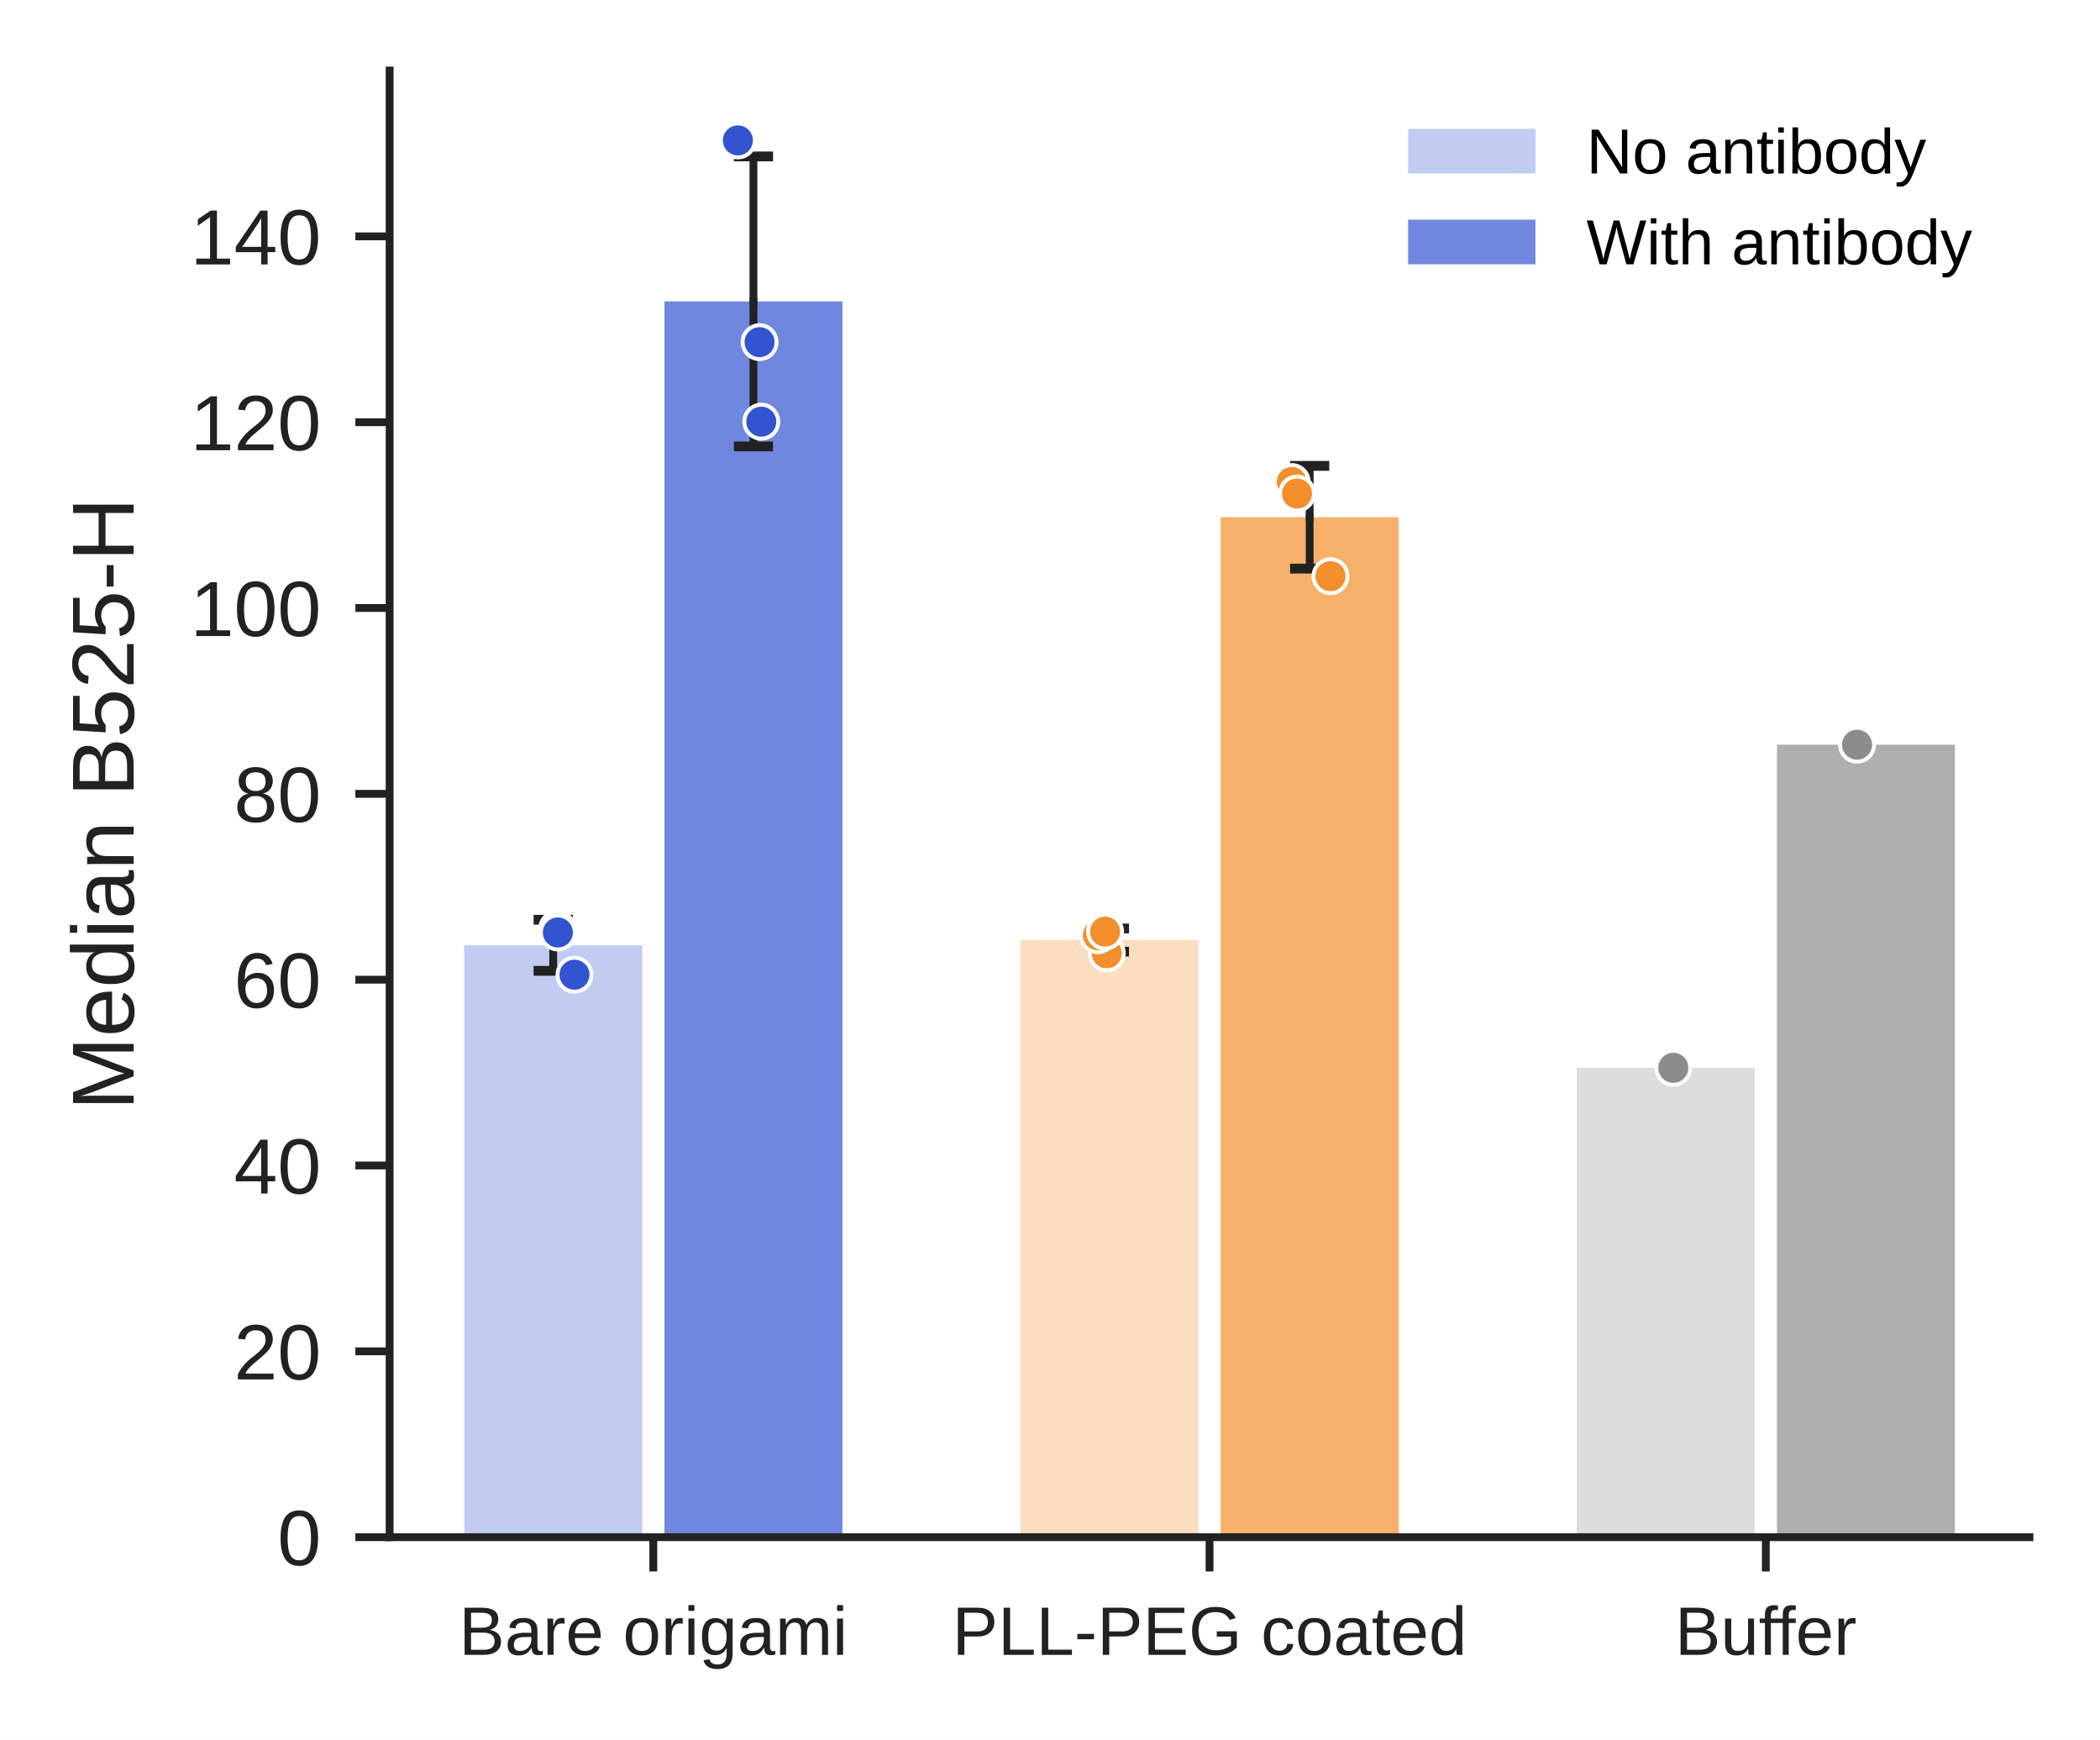
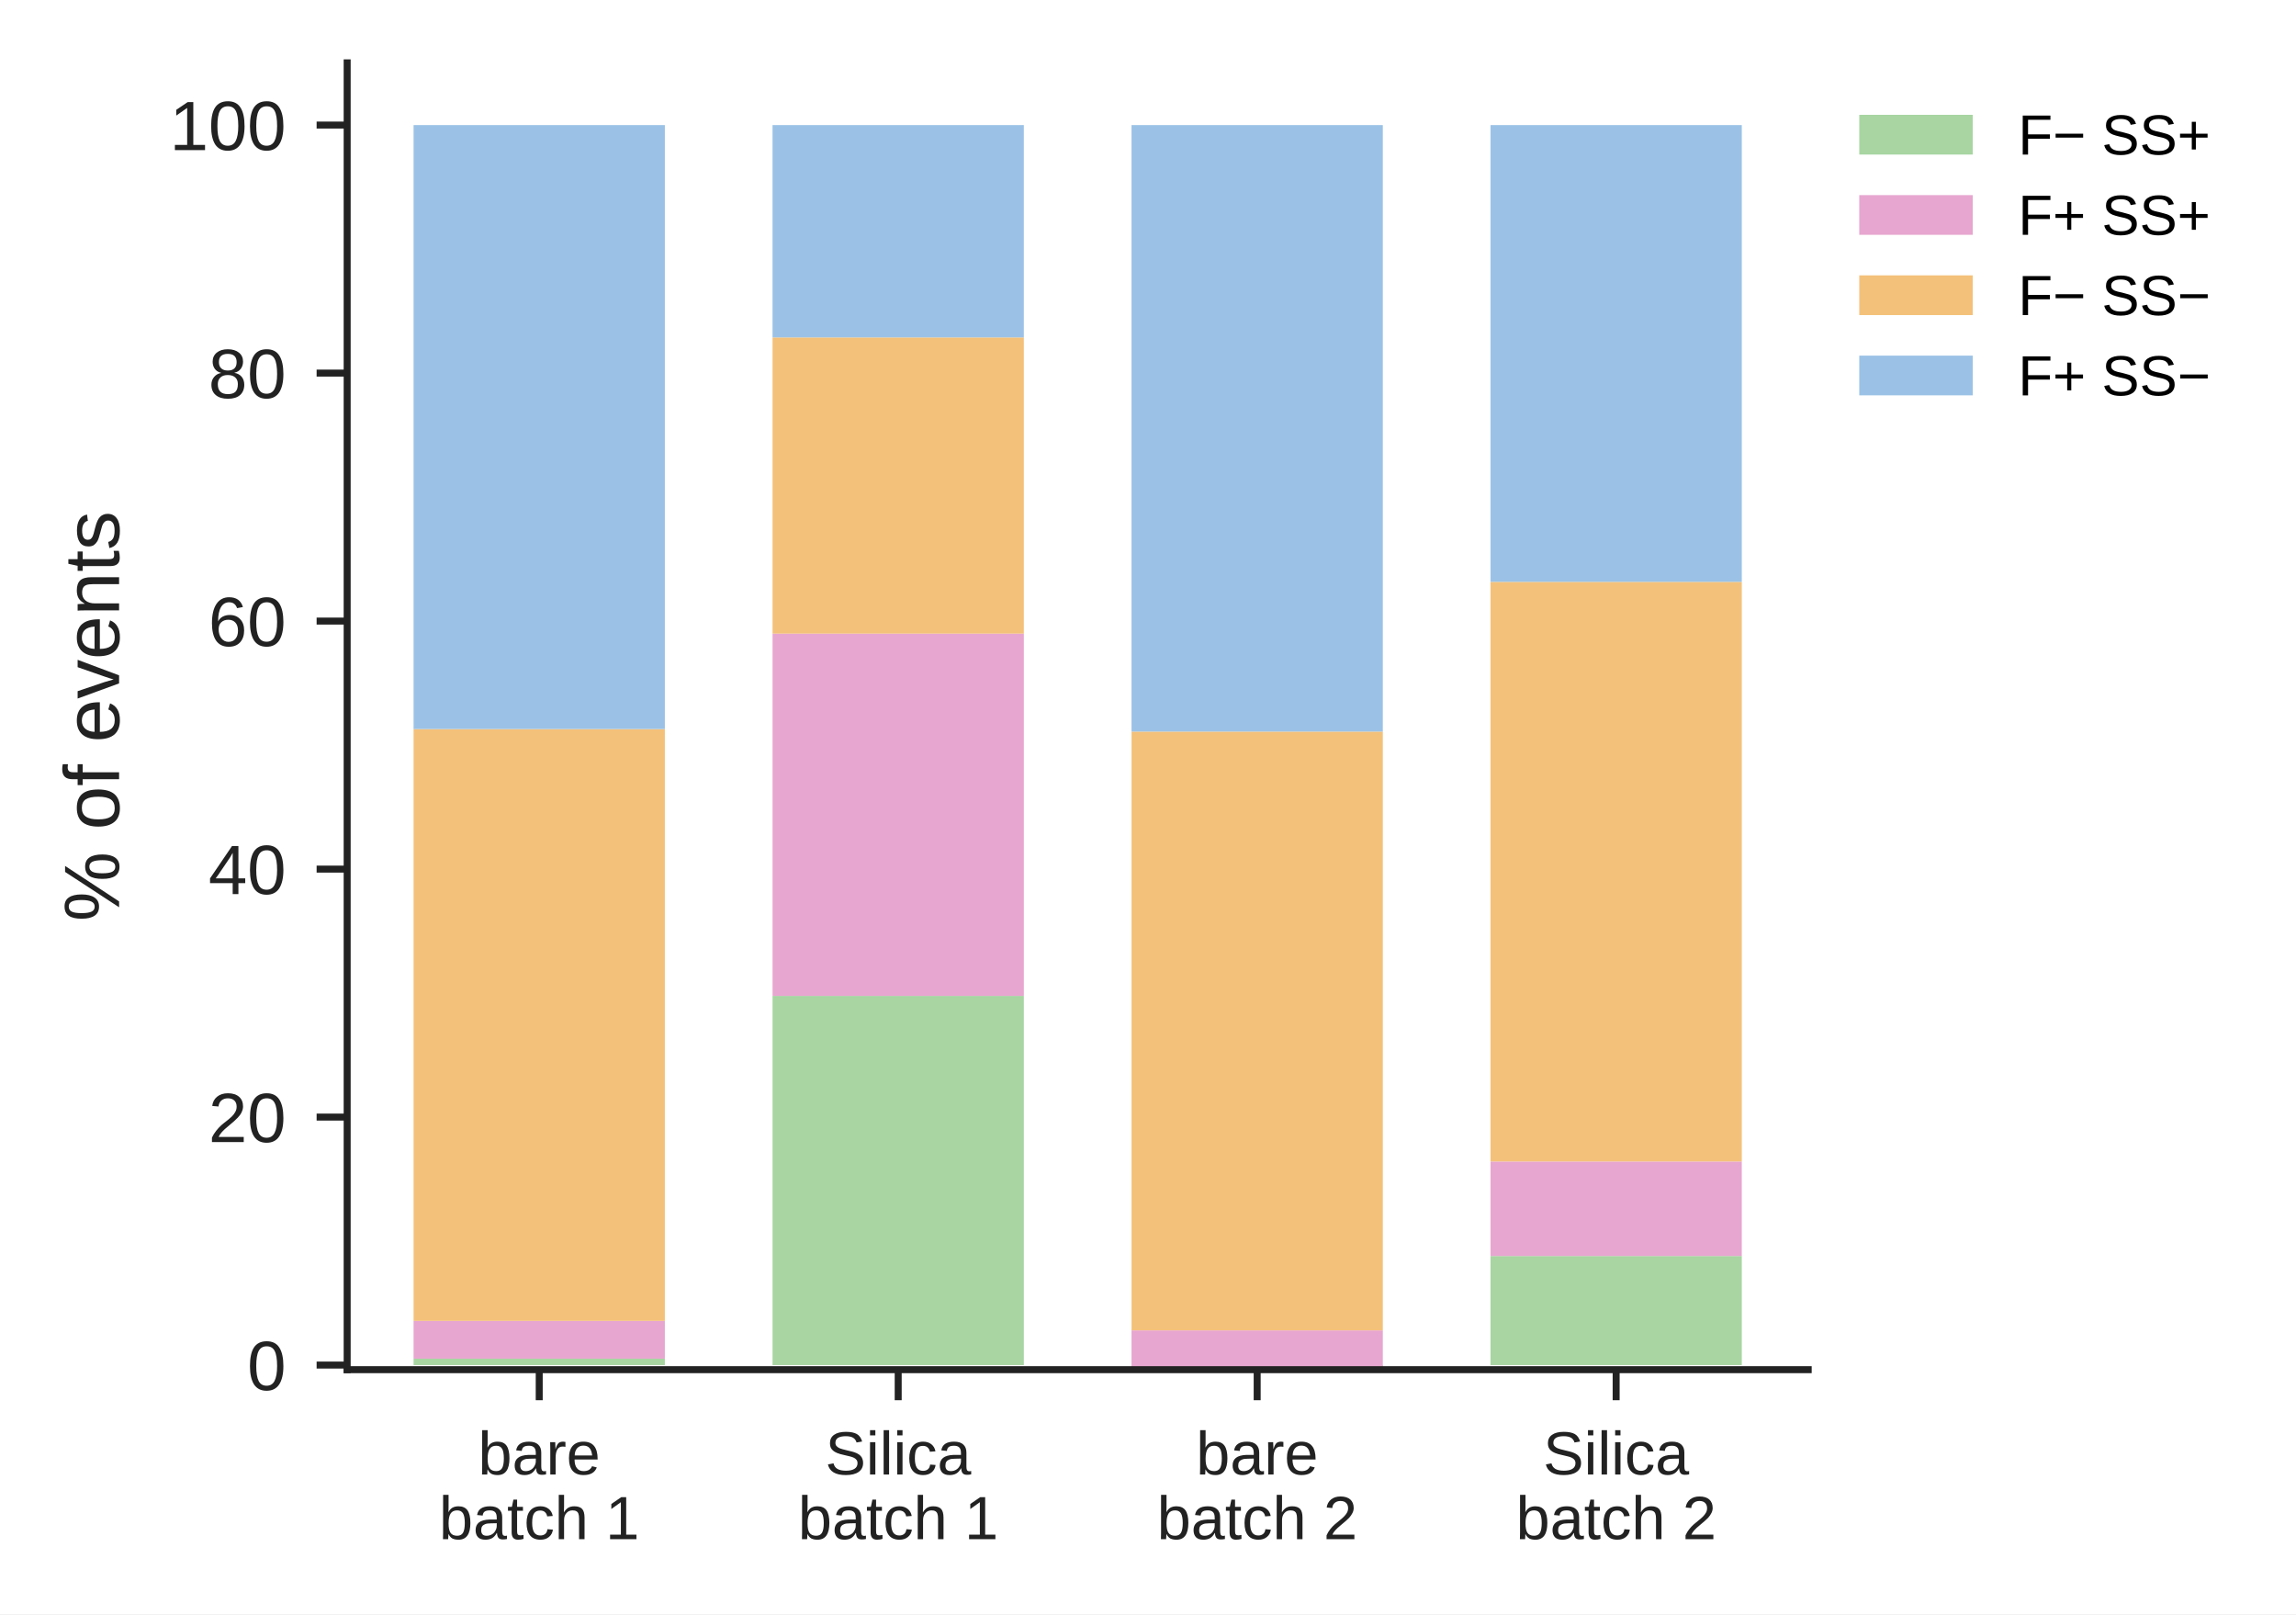
- <svg xmlns="http://www.w3.org/2000/svg" xmlns:xlink="http://www.w3.org/1999/xlink" width="214.377pt" height="177.572pt" viewBox="0 0 214.377 177.572" version="1.1">
+ <svg xmlns="http://www.w3.org/2000/svg" xmlns:xlink="http://www.w3.org/1999/xlink" width="263.067pt" height="184.894pt" viewBox="0 0 263.067 184.894" version="1.1">
  <defs>
    <style type="text/css">*{stroke-linejoin: round; stroke-linecap: butt}</style>
  </defs>
  <g id="figure_1">
    <g id="patch_1">
-       <path d="M 0 177.572  L 214.377 177.572  L 214.377 0  L 0 0  z " style="fill: #ffffff" />
+       <path d="M 0 184.894  L 263.067 184.894  L 263.067 0  L 0 0  z " style="fill: #ffffff" />
    </g>
    <g id="axes_1">
      <g id="patch_2">
        <path d="M 39.777 156.888  L 207.177 156.888  L 207.177 7.2  L 39.777 7.2  z " style="fill: #ffffff" />
      </g>
      <g id="patch_3">
-         <path d="M 47.386 156.888  L 65.557 156.888  L 65.557 96.478  L 47.386 96.478  z " clip-path="url(#pbd241d3cf5)" style="fill: #3354d1; opacity: 0.3" />
+         <path d="M 47.386 156.363  L 76.177 156.363  L 76.177 155.627  L 47.386 155.627  z " clip-path="url(#p389d6f78dd)" style="fill: #a8d5a2" />
      </g>
      <g id="patch_4">
-         <path d="M 67.828 156.888  L 85.999 156.888  L 85.999 30.762  L 67.828 30.762  z " clip-path="url(#pbd241d3cf5)" style="fill: #3354d1; opacity: 0.7" />
+         <path d="M 47.386 155.627  L 76.177 155.627  L 76.177 151.298  L 47.386 151.298  z " clip-path="url(#p389d6f78dd)" style="fill: #e7a6cf" />
      </g>
      <g id="patch_5">
-         <path d="M 104.17 156.888  L 122.341 156.888  L 122.341 95.946  L 104.17 95.946  z " clip-path="url(#pbd241d3cf5)" style="fill: #f28e2b; opacity: 0.3" />
+         <path d="M 47.386 151.298  L 76.177 151.298  L 76.177 83.511  L 47.386 83.511  z " clip-path="url(#p389d6f78dd)" style="fill: #f4c17a" />
      </g>
      <g id="patch_6">
-         <path d="M 124.613 156.888  L 142.784 156.888  L 142.784 52.792  L 124.613 52.792  z " clip-path="url(#pbd241d3cf5)" style="fill: #f28e2b; opacity: 0.7" />
+         <path d="M 47.386 83.511  L 76.177 83.511  L 76.177 14.328  L 47.386 14.328  z " clip-path="url(#p389d6f78dd)" style="fill: #9bc2e6" />
      </g>
      <g id="patch_7">
-         <path d="M 160.955 156.888  L 179.126 156.888  L 179.126 108.982  L 160.955 108.982  z " clip-path="url(#pbd241d3cf5)" style="fill: #8c8c8c; opacity: 0.3" />
+         <path d="M 88.516 156.363  L 117.307 156.363  L 117.307 114.074  L 88.516 114.074  z " clip-path="url(#p389d6f78dd)" style="fill: #a8d5a2" />
      </g>
      <g id="patch_8">
-         <path d="M 181.397 156.888  L 199.568 156.888  L 199.568 76.005  L 181.397 76.005  z " clip-path="url(#pbd241d3cf5)" style="fill: #8c8c8c; opacity: 0.7" />
+         <path d="M 88.516 114.074  L 117.307 114.074  L 117.307 72.575  L 88.516 72.575  z " clip-path="url(#p389d6f78dd)" style="fill: #e7a6cf" />
+       </g>
+       <g id="patch_9">
+         <path d="M 88.516 72.575  L 117.307 72.575  L 117.307 38.65  L 88.516 38.65  z " clip-path="url(#p389d6f78dd)" style="fill: #f4c17a" />
+       </g>
+       <g id="patch_10">
+         <path d="M 88.516 38.65  L 117.307 38.65  L 117.307 14.328  L 88.516 14.328  z " clip-path="url(#p389d6f78dd)" style="fill: #9bc2e6" />
+       </g>
+       <g id="patch_11">
+         <path d="M 129.647 156.363  L 158.438 156.363  L 158.438 156.888  L 129.647 156.888  z " clip-path="url(#p389d6f78dd)" style="fill: #a8d5a2" />
+       </g>
+       <g id="patch_12">
+         <path d="M 129.647 156.888  L 158.438 156.888  L 158.438 152.382  L 129.647 152.382  z " clip-path="url(#p389d6f78dd)" style="fill: #e7a6cf" />
+       </g>
+       <g id="patch_13">
+         <path d="M 129.647 152.382  L 158.438 152.382  L 158.438 83.798  L 129.647 83.798  z " clip-path="url(#p389d6f78dd)" style="fill: #f4c17a" />
+       </g>
+       <g id="patch_14">
+         <path d="M 129.647 83.798  L 158.438 83.798  L 158.438 14.328  L 129.647 14.328  z " clip-path="url(#p389d6f78dd)" style="fill: #9bc2e6" />
+       </g>
+       <g id="patch_15">
+         <path d="M 170.777 156.363  L 199.568 156.363  L 199.568 143.866  L 170.777 143.866  z " clip-path="url(#p389d6f78dd)" style="fill: #a8d5a2" />
+       </g>
+       <g id="patch_16">
+         <path d="M 170.777 143.866  L 199.568 143.866  L 199.568 133.041  L 170.777 133.041  z " clip-path="url(#p389d6f78dd)" style="fill: #e7a6cf" />
+       </g>
+       <g id="patch_17">
+         <path d="M 170.777 133.041  L 199.568 133.041  L 199.568 66.648  L 170.777 66.648  z " clip-path="url(#p389d6f78dd)" style="fill: #f4c17a" />
+       </g>
+       <g id="patch_18">
+         <path d="M 170.777 66.648  L 199.568 66.648  L 199.568 14.328  L 170.777 14.328  z " clip-path="url(#p389d6f78dd)" style="fill: #9bc2e6" />
      </g>
      <g id="matplotlib.axis_1">
        <g id="xtick_1">
          <g id="line2d_1">
            <defs>
-               <path id="m9f95436108" d="M 0 0  L 0 3.5  " style="stroke: #222222; stroke-width: 0.8" />
+               <path id="m135baf134a" d="M 0 0  L 0 3.5  " style="stroke: #222222; stroke-width: 0.8" />
            </defs>
            <g>
-               <use xlink:href="#m9f95436108" x="66.693" y="156.888" style="fill: #222222; stroke: #222222; stroke-width: 0.8" />
+               <use xlink:href="#m135baf134a" x="61.782" y="156.888" style="fill: #222222; stroke: #222222; stroke-width: 0.8" />
            </g>
          </g>
          <g id="text_1">
-             <text style="fill: #222222; font: 7px 'Arial'; text-anchor: middle" x="66.693" y="168.898" transform="rotate(-0 66.69277 168.8985)">Bare origami</text>
+             <text style="fill: #222222; font: 7px 'Arial'" transform="translate(54.77732 168.8985)">bare</text>
+             <text style="fill: #222222; font: 7px 'Arial'" transform="translate(50.3017 176.3023)">batch 1</text>
          </g>
        </g>
        <g id="xtick_2">
          <g id="line2d_2">
            <g>
-               <use xlink:href="#m9f95436108" x="123.477" y="156.888" style="fill: #222222; stroke: #222222; stroke-width: 0.8" />
+               <use xlink:href="#m135baf134a" x="102.912" y="156.888" style="fill: #222222; stroke: #222222; stroke-width: 0.8" />
            </g>
          </g>
          <g id="text_2">
-             <text style="fill: #222222; font: 7px 'Arial'; text-anchor: middle" x="123.477" y="168.898" transform="rotate(-0 123.477 168.8985)">PLL-PEG coated</text>
+             <text style="fill: #222222; font: 7px 'Arial'" transform="translate(94.54801 168.8985)">Silica</text>
+             <text style="fill: #222222; font: 7px 'Arial'" transform="translate(91.43192 176.3023)">batch 1</text>
          </g>
        </g>
        <g id="xtick_3">
          <g id="line2d_3">
            <g>
-               <use xlink:href="#m9f95436108" x="180.261" y="156.888" style="fill: #222222; stroke: #222222; stroke-width: 0.8" />
+               <use xlink:href="#m135baf134a" x="144.042" y="156.888" style="fill: #222222; stroke: #222222; stroke-width: 0.8" />
            </g>
          </g>
          <g id="text_3">
-             <text style="fill: #222222; font: 7px 'Arial'; text-anchor: middle" x="180.261" y="168.898" transform="rotate(-0 180.2613 168.8985)">Buffer</text>
+             <text style="fill: #222222; font: 7px 'Arial'" transform="translate(137.0378 168.8985)">bare</text>
+             <text style="fill: #222222; font: 7px 'Arial'" transform="translate(132.5621 176.3023)">batch 2</text>
+           </g>
+         </g>
+         <g id="xtick_4">
+           <g id="line2d_4">
+             <g>
+               <use xlink:href="#m135baf134a" x="185.172" y="156.888" style="fill: #222222; stroke: #222222; stroke-width: 0.8" />
+             </g>
+           </g>
+           <g id="text_4">
+             <text style="fill: #222222; font: 7px 'Arial'" transform="translate(176.8085 168.8985)">Silica</text>
+             <text style="fill: #222222; font: 7px 'Arial'" transform="translate(173.6924 176.3023)">batch 2</text>
          </g>
        </g>
      </g>
      <g id="matplotlib.axis_2">
        <g id="ytick_1">
-           <g id="line2d_4">
+           <g id="line2d_5">
            <defs>
-               <path id="mcd4721a53b" d="M 0 0  L -3.5 0  " style="stroke: #222222; stroke-width: 0.8" />
+               <path id="m6490bf82f8" d="M 0 0  L -3.5 0  " style="stroke: #222222; stroke-width: 0.8" />
            </defs>
            <g>
-               <use xlink:href="#mcd4721a53b" x="39.777" y="156.888" style="fill: #222222; stroke: #222222; stroke-width: 0.8" />
-             </g>
-           </g>
-           <g id="text_4">
-             <text style="fill: #222222; font: 8px 'Arial'; text-anchor: end" x="32.777" y="159.751" transform="rotate(-0 32.77703 159.7511)">0</text>
+               <use xlink:href="#m6490bf82f8" x="39.777" y="156.363" style="fill: #222222; stroke: #222222; stroke-width: 0.8" />
+             </g>
+           </g>
+           <g id="text_5">
+             <text style="fill: #222222; font: 8px 'Arial'; text-anchor: end" x="32.777" y="159.226" transform="rotate(-0 32.77703 159.2263)">0</text>
          </g>
        </g>
        <g id="ytick_2">
-           <g id="line2d_5">
-             <g>
-               <use xlink:href="#mcd4721a53b" x="39.777" y="137.922" style="fill: #222222; stroke: #222222; stroke-width: 0.8" />
-             </g>
-           </g>
-           <g id="text_5">
-             <text style="fill: #222222; font: 8px 'Arial'; text-anchor: end" x="32.777" y="140.785" transform="rotate(-0 32.77703 140.7848)">20</text>
+           <g id="line2d_6">
+             <g>
+               <use xlink:href="#m6490bf82f8" x="39.777" y="127.956" style="fill: #222222; stroke: #222222; stroke-width: 0.8" />
+             </g>
+           </g>
+           <g id="text_6">
+             <text style="fill: #222222; font: 8px 'Arial'; text-anchor: end" x="32.777" y="130.819" transform="rotate(-0 32.77703 130.8193)">20</text>
          </g>
        </g>
        <g id="ytick_3">
-           <g id="line2d_6">
-             <g>
-               <use xlink:href="#mcd4721a53b" x="39.777" y="118.955" style="fill: #222222; stroke: #222222; stroke-width: 0.8" />
-             </g>
-           </g>
-           <g id="text_6">
-             <text style="fill: #222222; font: 8px 'Arial'; text-anchor: end" x="32.777" y="121.819" transform="rotate(-0 32.77703 121.8185)">40</text>
+           <g id="line2d_7">
+             <g>
+               <use xlink:href="#m6490bf82f8" x="39.777" y="99.549" style="fill: #222222; stroke: #222222; stroke-width: 0.8" />
+             </g>
+           </g>
+           <g id="text_7">
+             <text style="fill: #222222; font: 8px 'Arial'; text-anchor: end" x="32.777" y="102.412" transform="rotate(-0 32.77703 102.4122)">40</text>
          </g>
        </g>
        <g id="ytick_4">
-           <g id="line2d_7">
-             <g>
-               <use xlink:href="#mcd4721a53b" x="39.777" y="99.989" style="fill: #222222; stroke: #222222; stroke-width: 0.8" />
-             </g>
-           </g>
-           <g id="text_7">
-             <text style="fill: #222222; font: 8px 'Arial'; text-anchor: end" x="32.777" y="102.852" transform="rotate(-0 32.77703 102.8522)">60</text>
+           <g id="line2d_8">
+             <g>
+               <use xlink:href="#m6490bf82f8" x="39.777" y="71.142" style="fill: #222222; stroke: #222222; stroke-width: 0.8" />
+             </g>
+           </g>
+           <g id="text_8">
+             <text style="fill: #222222; font: 8px 'Arial'; text-anchor: end" x="32.777" y="74.005" transform="rotate(-0 32.77703 74.0052)">60</text>
          </g>
        </g>
        <g id="ytick_5">
-           <g id="line2d_8">
-             <g>
-               <use xlink:href="#mcd4721a53b" x="39.777" y="81.023" style="fill: #222222; stroke: #222222; stroke-width: 0.8" />
-             </g>
-           </g>
-           <g id="text_8">
-             <text style="fill: #222222; font: 8px 'Arial'; text-anchor: end" x="32.777" y="83.886" transform="rotate(-0 32.77703 83.88593)">80</text>
+           <g id="line2d_9">
+             <g>
+               <use xlink:href="#m6490bf82f8" x="39.777" y="42.735" style="fill: #222222; stroke: #222222; stroke-width: 0.8" />
+             </g>
+           </g>
+           <g id="text_9">
+             <text style="fill: #222222; font: 8px 'Arial'; text-anchor: end" x="32.777" y="45.598" transform="rotate(-0 32.77703 45.59816)">80</text>
          </g>
        </g>
        <g id="ytick_6">
-           <g id="line2d_9">
-             <g>
-               <use xlink:href="#mcd4721a53b" x="39.777" y="62.057" style="fill: #222222; stroke: #222222; stroke-width: 0.8" />
-             </g>
-           </g>
-           <g id="text_9">
-             <text style="fill: #222222; font: 8px 'Arial'; text-anchor: end" x="32.777" y="64.92" transform="rotate(-0 32.77703 64.91963)">100</text>
-           </g>
-         </g>
-         <g id="ytick_7">
          <g id="line2d_10">
            <g>
-               <use xlink:href="#mcd4721a53b" x="39.777" y="43.09" style="fill: #222222; stroke: #222222; stroke-width: 0.8" />
+               <use xlink:href="#m6490bf82f8" x="39.777" y="14.328" style="fill: #222222; stroke: #222222; stroke-width: 0.8" />
            </g>
          </g>
          <g id="text_10">
-             <text style="fill: #222222; font: 8px 'Arial'; text-anchor: end" x="32.777" y="45.953" transform="rotate(-0 32.77703 45.95333)">120</text>
-           </g>
-         </g>
-         <g id="ytick_8">
-           <g id="line2d_11">
-             <g>
-               <use xlink:href="#mcd4721a53b" x="39.777" y="24.124" style="fill: #222222; stroke: #222222; stroke-width: 0.8" />
-             </g>
-           </g>
-           <g id="text_11">
-             <text style="fill: #222222; font: 8px 'Arial'; text-anchor: end" x="32.777" y="26.987" transform="rotate(-0 32.77703 26.98703)">140</text>
-           </g>
+             <text style="fill: #222222; font: 8px 'Arial'; text-anchor: end" x="32.777" y="17.191" transform="rotate(-0 32.77703 17.19112)">100</text>
+           </g>
+         </g>
+         <g id="text_11">
+           <text style="fill: #222222; font: 9px 'Arial'; text-anchor: middle" x="13.642" y="82.044" transform="rotate(-90 13.64203 82.044)">% of events</text>
+         </g>
+       </g>
+       <g id="patch_19">
+         <path d="M 39.777 156.888  L 39.777 7.2  " style="fill: none; stroke: #222222; stroke-width: 0.8; stroke-linejoin: miter; stroke-linecap: square" />
+       </g>
+       <g id="patch_20">
+         <path d="M 39.777 156.888  L 207.177 156.888  " style="fill: none; stroke: #222222; stroke-width: 0.8; stroke-linejoin: miter; stroke-linecap: square" />
+       </g>
+       <g id="legend_1">
+         <g id="patch_21">
+           <path d="M 213.027 17.703  L 226.027 17.703  L 226.027 13.153  L 213.027 13.153  z " style="fill: #a8d5a2" />
        </g>
        <g id="text_12">
-           <text style="fill: #222222; font: 9px 'Arial'; text-anchor: middle" x="13.642" y="82.044" transform="rotate(-90 13.64203 82.044)">Median B525-H</text>
-         </g>
-       </g>
-       <g id="LineCollection_1">
-         <path d="M 56.472 99.086  L 56.472 93.87  " clip-path="url(#pbd241d3cf5)" style="fill: none; stroke: #222222; stroke-width: 0.8" />
-       </g>
-       <g id="line2d_12">
-         <defs>
-           <path id="m0964fc1349" d="M 2 0  L -2 -0  " style="stroke: #222222" />
-         </defs>
-         <g clip-path="url(#pbd241d3cf5)">
-           <use xlink:href="#m0964fc1349" x="56.472" y="99.086" style="fill: #222222; stroke: #222222" />
-         </g>
-       </g>
-       <g id="line2d_13">
-         <g clip-path="url(#pbd241d3cf5)">
-           <use xlink:href="#m0964fc1349" x="56.472" y="93.87" style="fill: #222222; stroke: #222222" />
-         </g>
-       </g>
-       <g id="LineCollection_2">
-         <path d="M 76.914 45.562  L 76.914 15.963  " clip-path="url(#pbd241d3cf5)" style="fill: none; stroke: #222222; stroke-width: 0.8" />
-       </g>
-       <g id="line2d_14">
-         <g clip-path="url(#pbd241d3cf5)">
-           <use xlink:href="#m0964fc1349" x="76.914" y="45.562" style="fill: #222222; stroke: #222222" />
-         </g>
-       </g>
-       <g id="line2d_15">
-         <g clip-path="url(#pbd241d3cf5)">
-           <use xlink:href="#m0964fc1349" x="76.914" y="15.963" style="fill: #222222; stroke: #222222" />
-         </g>
-       </g>
-       <g id="LineCollection_3">
-         <path d="M 113.256 97.131  L 113.256 94.762  " clip-path="url(#pbd241d3cf5)" style="fill: none; stroke: #222222; stroke-width: 0.8" />
-       </g>
-       <g id="line2d_16">
-         <g clip-path="url(#pbd241d3cf5)">
-           <use xlink:href="#m0964fc1349" x="113.256" y="97.131" style="fill: #222222; stroke: #222222" />
-         </g>
-       </g>
-       <g id="line2d_17">
-         <g clip-path="url(#pbd241d3cf5)">
-           <use xlink:href="#m0964fc1349" x="113.256" y="94.762" style="fill: #222222; stroke: #222222" />
-         </g>
-       </g>
-       <g id="LineCollection_4">
-         <path d="M 133.698 58.032  L 133.698 47.551  " clip-path="url(#pbd241d3cf5)" style="fill: none; stroke: #222222; stroke-width: 0.8" />
-       </g>
-       <g id="line2d_18">
-         <g clip-path="url(#pbd241d3cf5)">
-           <use xlink:href="#m0964fc1349" x="133.698" y="58.032" style="fill: #222222; stroke: #222222" />
-         </g>
-       </g>
-       <g id="line2d_19">
-         <g clip-path="url(#pbd241d3cf5)">
-           <use xlink:href="#m0964fc1349" x="133.698" y="47.551" style="fill: #222222; stroke: #222222" />
-         </g>
-       </g>
-       <g id="line2d_20">
-         <path d="M 56.472 96.478  " clip-path="url(#pbd241d3cf5)" style="fill: none; stroke: #222222; stroke-width: 0.8; stroke-linecap: square" />
-       </g>
-       <g id="line2d_21">
-         <path d="M 76.914 30.762  " clip-path="url(#pbd241d3cf5)" style="fill: none; stroke: #222222; stroke-width: 0.8; stroke-linecap: square" />
-       </g>
-       <g id="line2d_22">
-         <path d="M 113.256 95.946  " clip-path="url(#pbd241d3cf5)" style="fill: none; stroke: #222222; stroke-width: 0.8; stroke-linecap: square" />
-       </g>
-       <g id="line2d_23">
-         <path d="M 133.698 52.792  " clip-path="url(#pbd241d3cf5)" style="fill: none; stroke: #222222; stroke-width: 0.8; stroke-linecap: square" />
-       </g>
-       <g id="patch_9">
-         <path d="M 39.777 156.888  L 39.777 7.2  " style="fill: none; stroke: #222222; stroke-width: 0.8; stroke-linejoin: miter; stroke-linecap: square" />
-       </g>
-       <g id="patch_10">
-         <path d="M 39.777 156.888  L 207.177 156.888  " style="fill: none; stroke: #222222; stroke-width: 0.8; stroke-linejoin: miter; stroke-linecap: square" />
-       </g>
-       <g id="PathCollection_1">
-         <defs>
-           <path id="mb91f2b547c" d="M 0 1.732  C 0.459 1.732 0.9 1.55 1.225 1.225  C 1.55 0.9 1.732 0.459 1.732 0  C 1.732 -0.459 1.55 -0.9 1.225 -1.225  C 0.9 -1.55 0.459 -1.732 0 -1.732  C -0.459 -1.732 -0.9 -1.55 -1.225 -1.225  C -1.55 -0.9 -1.732 -0.459 -1.732 0  C -1.732 0.459 -1.55 0.9 -1.225 1.225  C -0.9 1.55 -0.459 1.732 0 1.732  z " style="stroke: #ffffff; stroke-width: 0.4" />
-         </defs>
-         <g clip-path="url(#pbd241d3cf5)">
-           <use xlink:href="#mb91f2b547c" x="58.646" y="99.481" style="fill: #3354d1; stroke: #ffffff; stroke-width: 0.4" />
-           <use xlink:href="#mb91f2b547c" x="56.88" y="94.782" style="fill: #3354d1; stroke: #ffffff; stroke-width: 0.4" />
-           <use xlink:href="#mb91f2b547c" x="56.949" y="95.171" style="fill: #3354d1; stroke: #ffffff; stroke-width: 0.4" />
-         </g>
-       </g>
-       <g id="PathCollection_2">
-         <g clip-path="url(#pbd241d3cf5)">
-           <use xlink:href="#mb91f2b547c" x="77.541" y="34.922" style="fill: #3354d1; stroke: #ffffff; stroke-width: 0.4" />
-           <use xlink:href="#mb91f2b547c" x="77.716" y="43.037" style="fill: #3354d1; stroke: #ffffff; stroke-width: 0.4" />
-           <use xlink:href="#mb91f2b547c" x="75.328" y="14.328" style="fill: #3354d1; stroke: #ffffff; stroke-width: 0.4" />
-         </g>
-       </g>
-       <g id="PathCollection_3">
-         <defs>
-           <path id="m656003b93b" d="M 0 1.732  C 0.459 1.732 0.9 1.55 1.225 1.225  C 1.55 0.9 1.732 0.459 1.732 0  C 1.732 -0.459 1.55 -0.9 1.225 -1.225  C 0.9 -1.55 0.459 -1.732 0 -1.732  C -0.459 -1.732 -0.9 -1.55 -1.225 -1.225  C -1.55 -0.9 -1.732 -0.459 -1.732 0  C -1.732 0.459 -1.55 0.9 -1.225 1.225  C -0.9 1.55 -0.459 1.732 0 1.732  z " style="stroke: #ffffff; stroke-width: 0.4" />
-         </defs>
-         <g clip-path="url(#pbd241d3cf5)">
-           <use xlink:href="#m656003b93b" x="112.985" y="97.297" style="fill: #f28e2b; stroke: #ffffff; stroke-width: 0.4" />
-           <use xlink:href="#m656003b93b" x="112.073" y="95.458" style="fill: #f28e2b; stroke: #ffffff; stroke-width: 0.4" />
-           <use xlink:href="#m656003b93b" x="112.813" y="95.084" style="fill: #f28e2b; stroke: #ffffff; stroke-width: 0.4" />
-         </g>
-       </g>
-       <g id="PathCollection_4">
-         <g clip-path="url(#pbd241d3cf5)">
-           <use xlink:href="#m656003b93b" x="131.866" y="49.197" style="fill: #f28e2b; stroke: #ffffff; stroke-width: 0.4" />
-           <use xlink:href="#m656003b93b" x="135.823" y="58.805" style="fill: #f28e2b; stroke: #ffffff; stroke-width: 0.4" />
-           <use xlink:href="#m656003b93b" x="132.404" y="50.374" style="fill: #f28e2b; stroke: #ffffff; stroke-width: 0.4" />
-         </g>
-       </g>
-       <g id="PathCollection_5">
-         <defs>
-           <path id="me69cb0fd73" d="M 0 1.732  C 0.459 1.732 0.9 1.55 1.225 1.225  C 1.55 0.9 1.732 0.459 1.732 0  C 1.732 -0.459 1.55 -0.9 1.225 -1.225  C 0.9 -1.55 0.459 -1.732 0 -1.732  C -0.459 -1.732 -0.9 -1.55 -1.225 -1.225  C -1.55 -0.9 -1.732 -0.459 -1.732 0  C -1.732 0.459 -1.55 0.9 -1.225 1.225  C -0.9 1.55 -0.459 1.732 0 1.732  z " style="stroke: #ffffff; stroke-width: 0.4" />
-         </defs>
-         <g clip-path="url(#pbd241d3cf5)">
-           <use xlink:href="#me69cb0fd73" x="170.82" y="108.982" style="fill: #8c8c8c; stroke: #ffffff; stroke-width: 0.4" />
-         </g>
-       </g>
-       <g id="PathCollection_6">
-         <g clip-path="url(#pbd241d3cf5)">
-           <use xlink:href="#me69cb0fd73" x="189.576" y="76.005" style="fill: #8c8c8c; stroke: #ffffff; stroke-width: 0.4" />
-         </g>
-       </g>
-       <g id="legend_1">
-         <g id="patch_11">
-           <path d="M 143.748 17.703  L 156.748 17.703  L 156.748 13.153  L 143.748 13.153  z " style="fill: #3354d1; opacity: 0.3" />
+           <text style="font: 6.5px 'Arial'; text-anchor: start" x="231.227" y="17.703" transform="rotate(-0 231.227 17.70258)">F− SS+</text>
+         </g>
+         <g id="patch_22">
+           <path d="M 213.027 26.897  L 226.027 26.897  L 226.027 22.347  L 213.027 22.347  z " style="fill: #e7a6cf" />
        </g>
        <g id="text_13">
-           <text style="font: 6.5px 'Arial'; text-anchor: start" x="161.948" y="17.703" transform="rotate(-0 161.9482 17.70258)">No antibody</text>
-         </g>
-         <g id="patch_12">
-           <path d="M 143.748 26.973  L 156.748 26.973  L 156.748 22.423  L 143.748 22.423  z " style="fill: #3354d1; opacity: 0.7" />
+           <text style="font: 6.5px 'Arial'; text-anchor: start" x="231.227" y="26.897" transform="rotate(-0 231.227 26.89703)">F+ SS+</text>
+         </g>
+         <g id="patch_23">
+           <path d="M 213.027 36.091  L 226.027 36.091  L 226.027 31.541  L 213.027 31.541  z " style="fill: #f4c17a" />
        </g>
        <g id="text_14">
-           <text style="font: 6.5px 'Arial'; text-anchor: start" x="161.948" y="26.973" transform="rotate(-0 161.9482 26.9732)">With antibody</text>
+           <text style="font: 6.5px 'Arial'; text-anchor: start" x="231.227" y="36.091" transform="rotate(-0 231.227 36.09148)">F− SS−</text>
+         </g>
+         <g id="patch_24">
+           <path d="M 213.027 45.286  L 226.027 45.286  L 226.027 40.736  L 213.027 40.736  z " style="fill: #9bc2e6" />
+         </g>
+         <g id="text_15">
+           <text style="font: 6.5px 'Arial'; text-anchor: start" x="231.227" y="45.286" transform="rotate(-0 231.227 45.28594)">F+ SS−</text>
        </g>
      </g>
    </g>
  </g>
  <defs>
-     <clipPath id="pbd241d3cf5">
+     <clipPath id="p389d6f78dd">
      <rect x="39.777" y="7.2" width="167.4" height="149.688" />
    </clipPath>
  </defs>
</svg>
